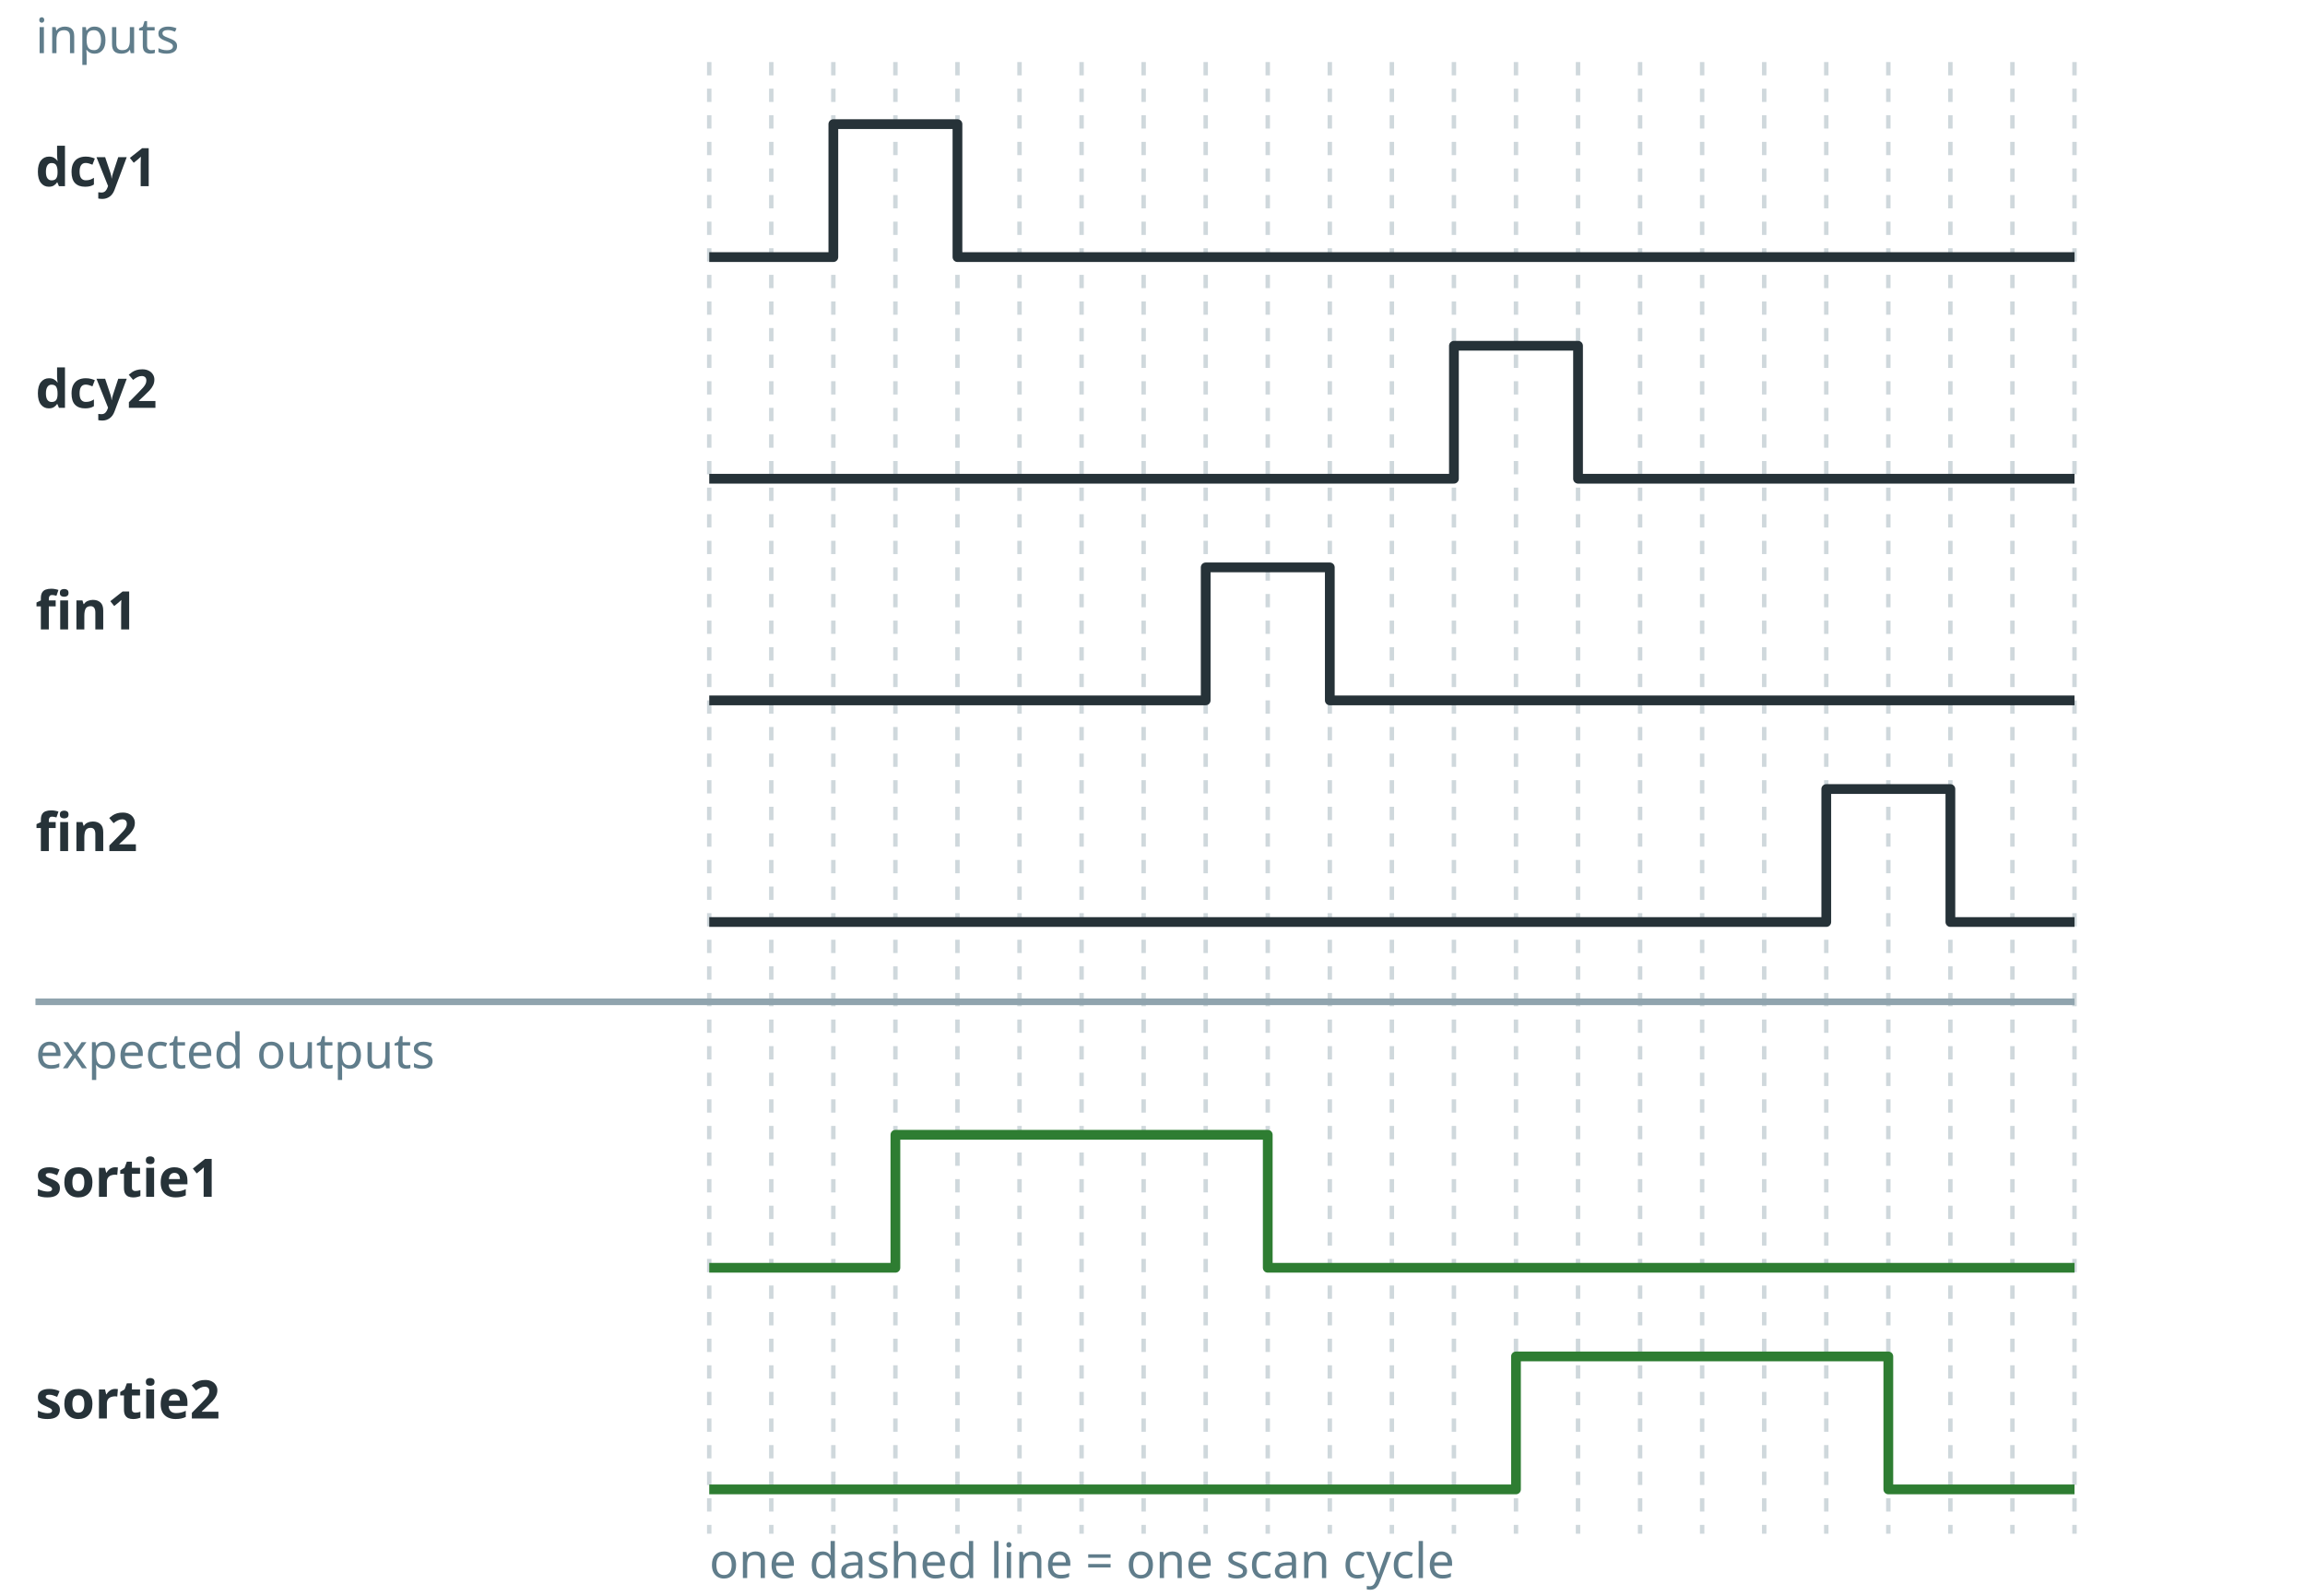
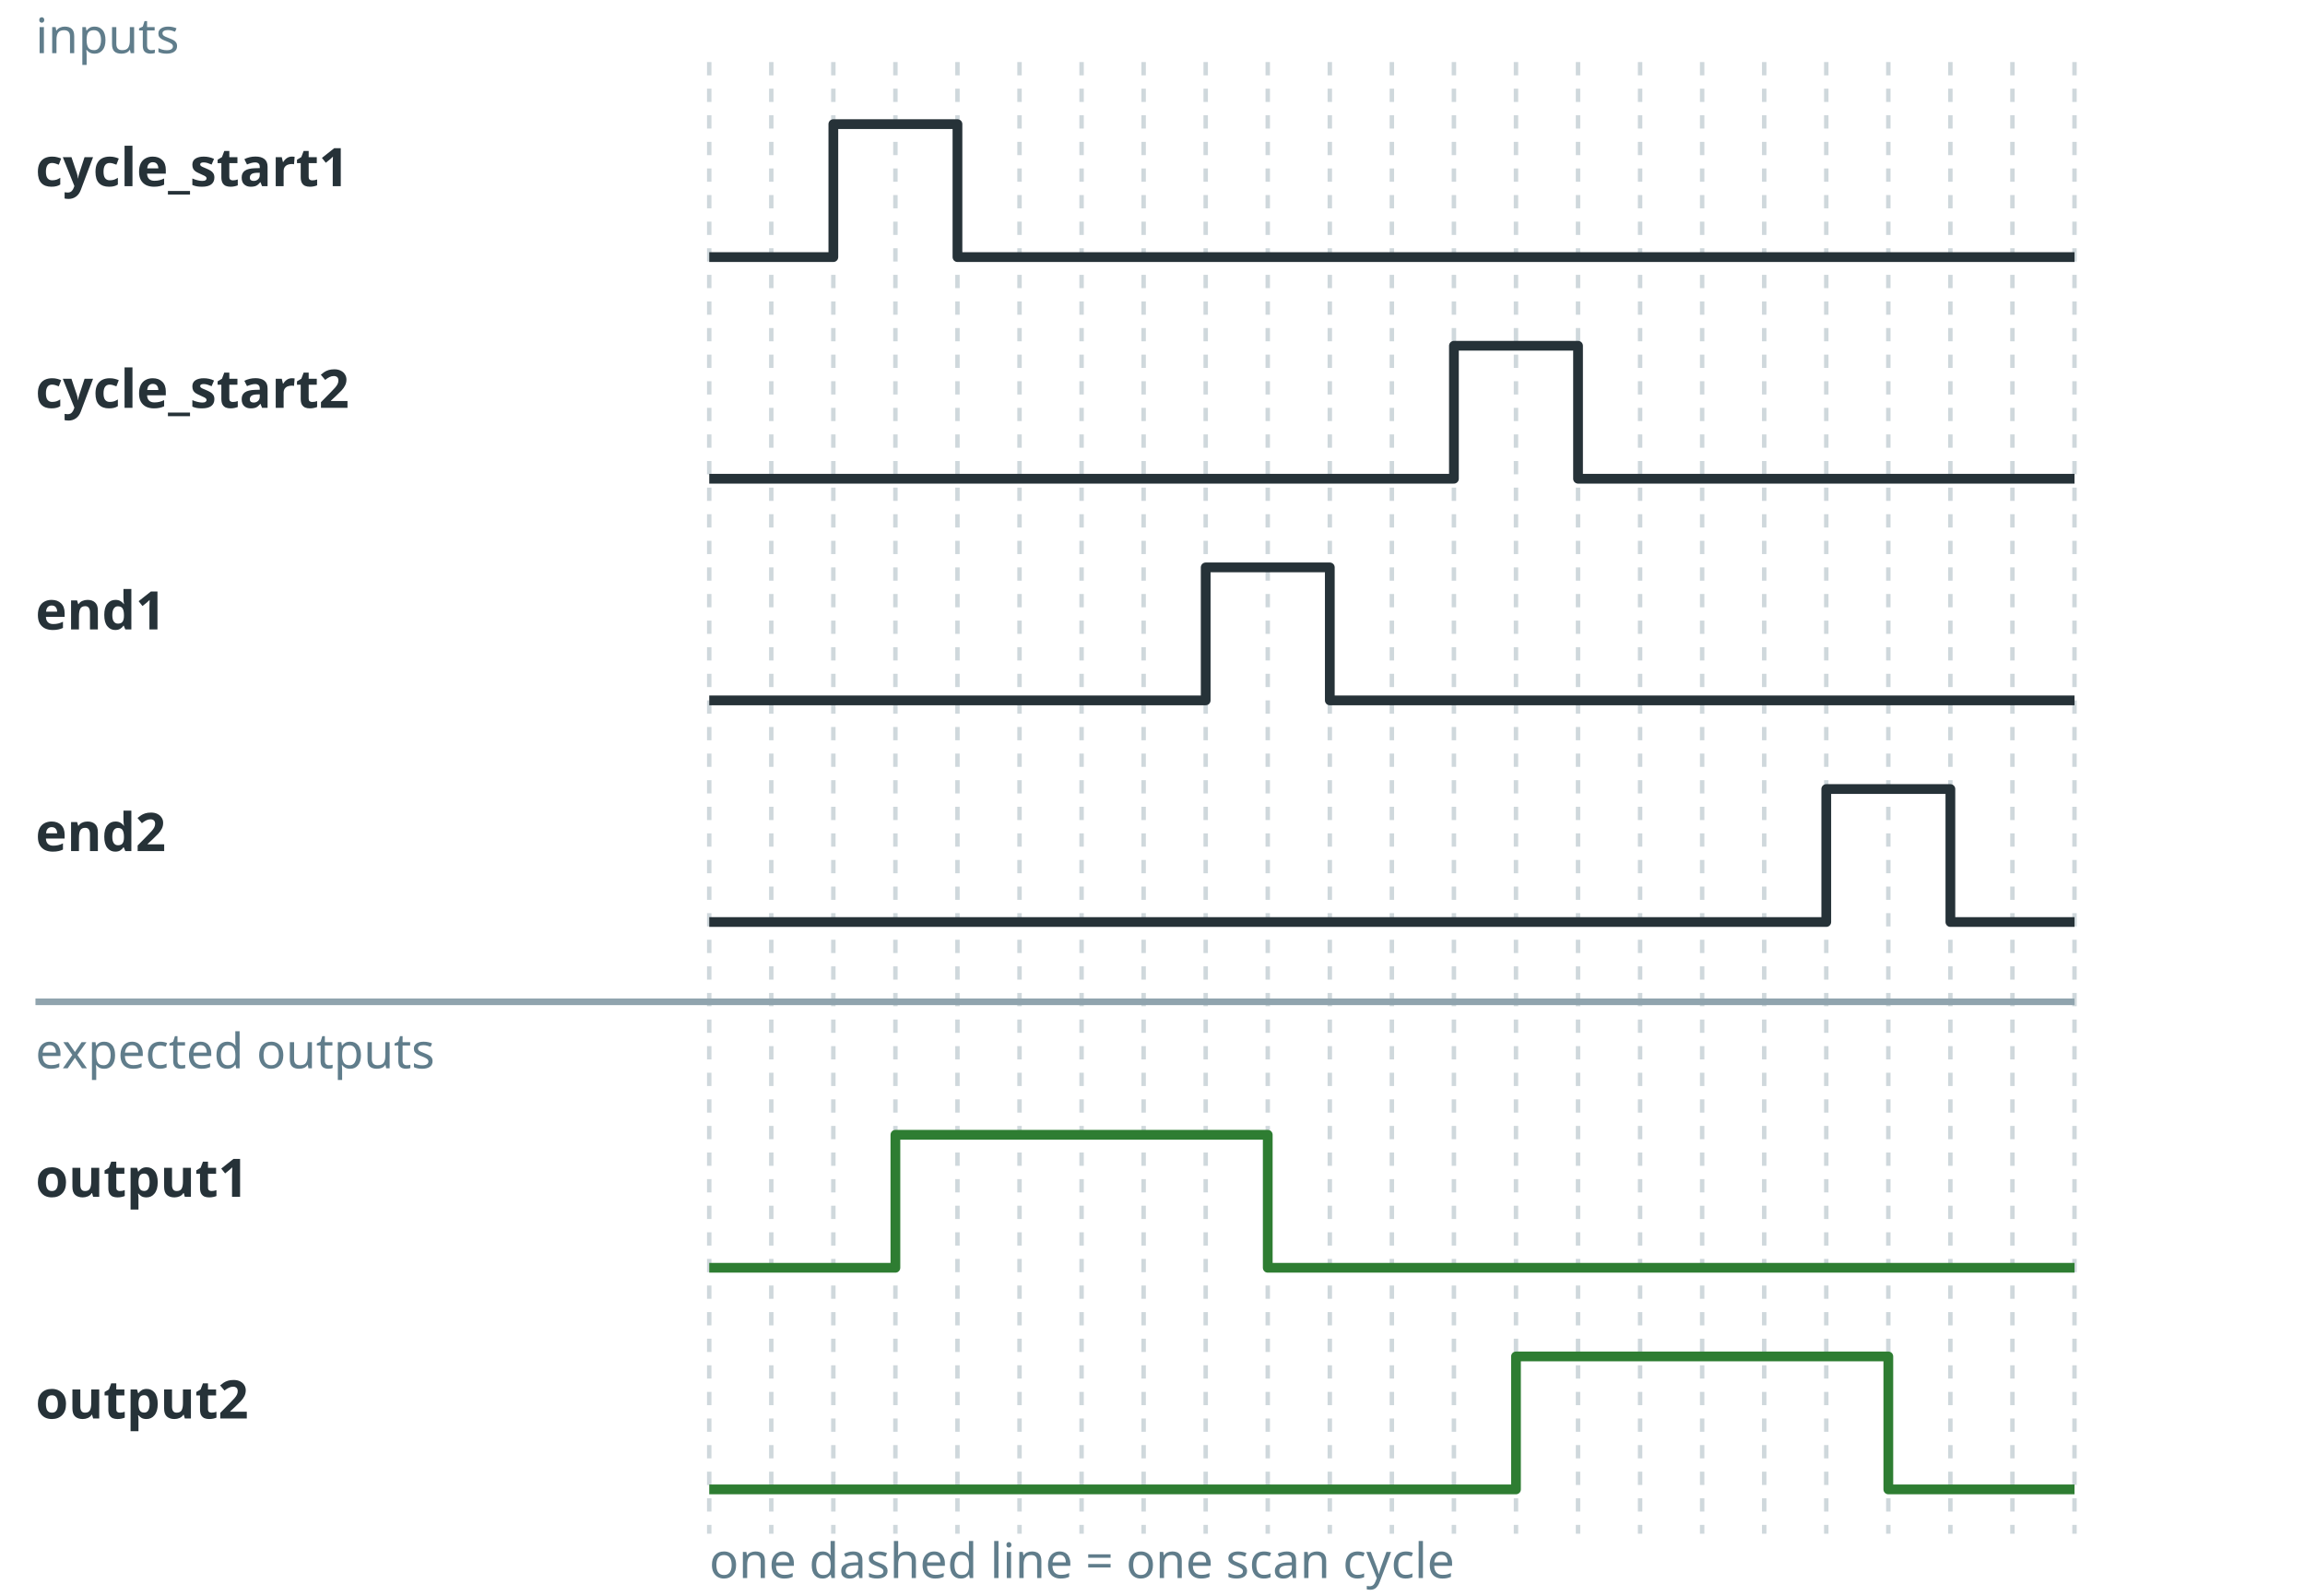
<svg xmlns="http://www.w3.org/2000/svg" viewBox="0 0 520 360" font-family="sans-serif">
  <line x1="160" y1="14" x2="160" y2="346" stroke="#cfd8dc" stroke-width="1" stroke-dasharray="3 3" />
  <line x1="174" y1="14" x2="174" y2="346" stroke="#cfd8dc" stroke-width="1" stroke-dasharray="3 3" />
  <line x1="188" y1="14" x2="188" y2="346" stroke="#cfd8dc" stroke-width="1" stroke-dasharray="3 3" />
  <line x1="202" y1="14" x2="202" y2="346" stroke="#cfd8dc" stroke-width="1" stroke-dasharray="3 3" />
  <line x1="216" y1="14" x2="216" y2="346" stroke="#cfd8dc" stroke-width="1" stroke-dasharray="3 3" />
  <line x1="230" y1="14" x2="230" y2="346" stroke="#cfd8dc" stroke-width="1" stroke-dasharray="3 3" />
  <line x1="244" y1="14" x2="244" y2="346" stroke="#cfd8dc" stroke-width="1" stroke-dasharray="3 3" />
  <line x1="258" y1="14" x2="258" y2="346" stroke="#cfd8dc" stroke-width="1" stroke-dasharray="3 3" />
  <line x1="272" y1="14" x2="272" y2="346" stroke="#cfd8dc" stroke-width="1" stroke-dasharray="3 3" />
  <line x1="286" y1="14" x2="286" y2="346" stroke="#cfd8dc" stroke-width="1" stroke-dasharray="3 3" />
  <line x1="300" y1="14" x2="300" y2="346" stroke="#cfd8dc" stroke-width="1" stroke-dasharray="3 3" />
  <line x1="314" y1="14" x2="314" y2="346" stroke="#cfd8dc" stroke-width="1" stroke-dasharray="3 3" />
  <line x1="328" y1="14" x2="328" y2="346" stroke="#cfd8dc" stroke-width="1" stroke-dasharray="3 3" />
  <line x1="342" y1="14" x2="342" y2="346" stroke="#cfd8dc" stroke-width="1" stroke-dasharray="3 3" />
  <line x1="356" y1="14" x2="356" y2="346" stroke="#cfd8dc" stroke-width="1" stroke-dasharray="3 3" />
  <line x1="370" y1="14" x2="370" y2="346" stroke="#cfd8dc" stroke-width="1" stroke-dasharray="3 3" />
  <line x1="384" y1="14" x2="384" y2="346" stroke="#cfd8dc" stroke-width="1" stroke-dasharray="3 3" />
  <line x1="398" y1="14" x2="398" y2="346" stroke="#cfd8dc" stroke-width="1" stroke-dasharray="3 3" />
  <line x1="412" y1="14" x2="412" y2="346" stroke="#cfd8dc" stroke-width="1" stroke-dasharray="3 3" />
  <line x1="426" y1="14" x2="426" y2="346" stroke="#cfd8dc" stroke-width="1" stroke-dasharray="3 3" />
  <line x1="440" y1="14" x2="440" y2="346" stroke="#cfd8dc" stroke-width="1" stroke-dasharray="3 3" />
  <line x1="454" y1="14" x2="454" y2="346" stroke="#cfd8dc" stroke-width="1" stroke-dasharray="3 3" />
  <line x1="468" y1="14" x2="468" y2="346" stroke="#cfd8dc" stroke-width="1" stroke-dasharray="3 3" />
-   <text x="8" y="42" font-size="12" text-anchor="start" fill="#263238" font-weight="bold">dcy1</text>
+   <text x="8" y="42" font-size="12" text-anchor="start" fill="#263238" font-weight="bold">cycle_start1</text>
  <path d="M 160 58 L 188 58 L 188 28 L 216 28 L 216 58 L 468 58" fill="none" stroke="#263238" stroke-width="2.2" stroke-linejoin="round" />
-   <text x="8" y="92" font-size="12" text-anchor="start" fill="#263238" font-weight="bold">dcy2</text>
+   <text x="8" y="92" font-size="12" text-anchor="start" fill="#263238" font-weight="bold">cycle_start2</text>
  <path d="M 160 108 L 328 108 L 328 78 L 356 78 L 356 108 L 468 108" fill="none" stroke="#263238" stroke-width="2.2" stroke-linejoin="round" />
-   <text x="8" y="142" font-size="12" text-anchor="start" fill="#263238" font-weight="bold">fin1</text>
+   <text x="8" y="142" font-size="12" text-anchor="start" fill="#263238" font-weight="bold">end1</text>
  <path d="M 160 158 L 272 158 L 272 128 L 300 128 L 300 158 L 468 158" fill="none" stroke="#263238" stroke-width="2.2" stroke-linejoin="round" />
-   <text x="8" y="192" font-size="12" text-anchor="start" fill="#263238" font-weight="bold">fin2</text>
+   <text x="8" y="192" font-size="12" text-anchor="start" fill="#263238" font-weight="bold">end2</text>
  <path d="M 160 208 L 412 208 L 412 178 L 440 178 L 440 208 L 468 208" fill="none" stroke="#263238" stroke-width="2.2" stroke-linejoin="round" />
  <line x1="8" y1="226" x2="468" y2="226" stroke="#90a4ae" stroke-width="1.5" />
-   <text x="8" y="270" font-size="12" text-anchor="start" fill="#263238" font-weight="bold">sortie1</text>
+   <text x="8" y="270" font-size="12" text-anchor="start" fill="#263238" font-weight="bold">output1</text>
  <path d="M 160 286 L 202 286 L 202 256 L 286 256 L 286 286 L 468 286" fill="none" stroke="#2e7d32" stroke-width="2.2" stroke-linejoin="round" />
-   <text x="8" y="320" font-size="12" text-anchor="start" fill="#263238" font-weight="bold">sortie2</text>
+   <text x="8" y="320" font-size="12" text-anchor="start" fill="#263238" font-weight="bold">output2</text>
  <path d="M 160 336 L 342 336 L 342 306 L 426 306 L 426 336 L 468 336" fill="none" stroke="#2e7d32" stroke-width="2.2" stroke-linejoin="round" />
  <text x="8" y="12" font-size="11" text-anchor="start" fill="#607d8b">inputs</text>
  <text x="8" y="241" font-size="11" text-anchor="start" fill="#607d8b">expected outputs</text>
  <text x="160" y="356" font-size="11" text-anchor="start" fill="#607d8b">one dashed line = one scan cycle</text>
</svg>
